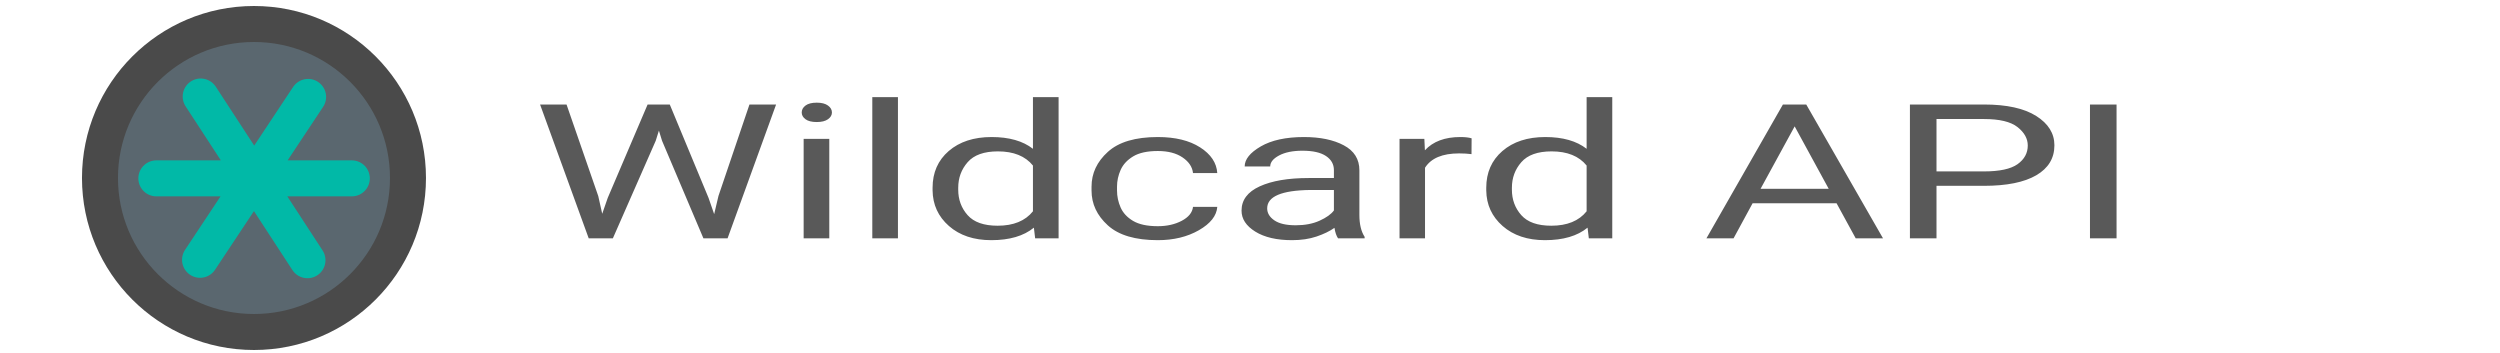
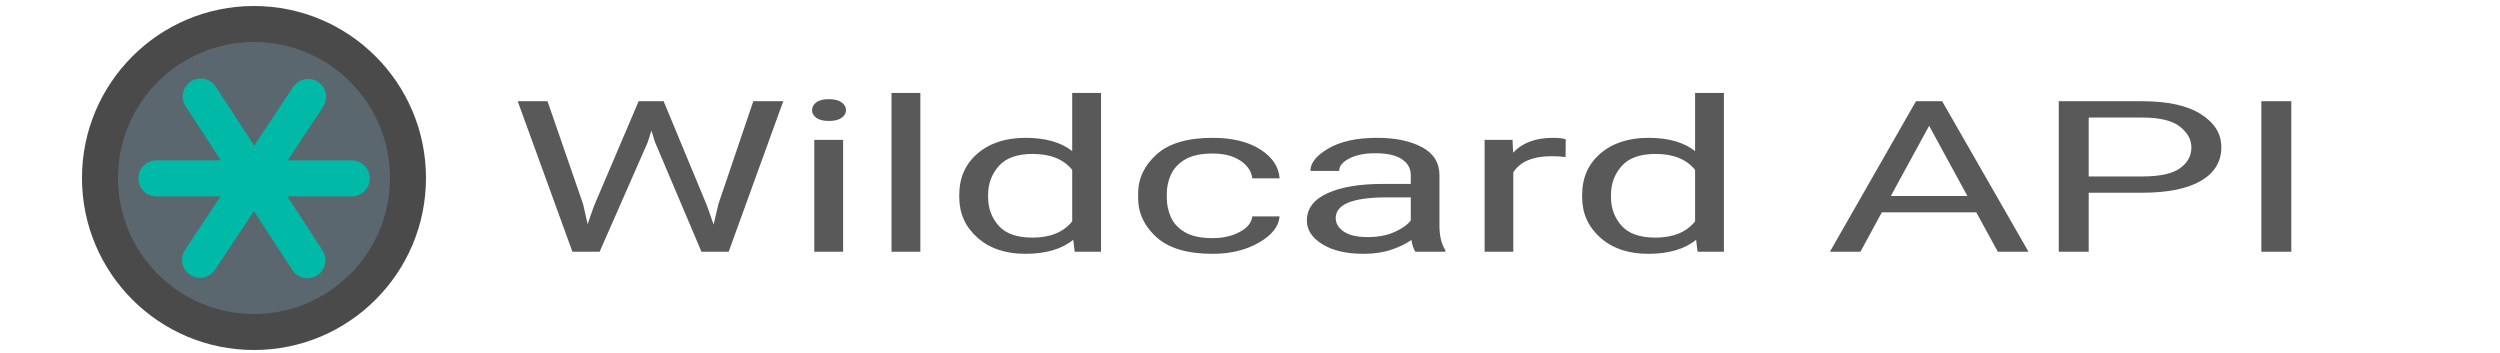
<svg xmlns="http://www.w3.org/2000/svg" viewBox="0 0 850 120">
  <g transform="scale(.68) translate(40 3)">
    <ellipse cx="86.99" cy="86" rx="86" ry="86" fill="#4a4a4a" />
    <ellipse cx="86.99" cy="86" rx="68" ry="68" fill="#5A676F" />
    <path d="m38.173 86.179h97.732m-21.852-40.72l-54.032 81.441m0.321-81.649l53.394 81.857" stroke="#01B9A7" stroke-linecap="round" stroke-linejoin="round" stroke-width="18" />
  </g>
  <g transform="scale(1.2 .8) translate(-30 3)" fill="#595959" font-family="Segoe UI,Roboto,Oxygen,Ubuntu,Cantarell,Fira Sans,Droid Sans,Helvetica Neue,sans-serif">
-     <text x="180.627" y="98.29" font-size="80">Wildcard API</text>
+     <text x="174" y="104" font-size="90">Wildcard API</text>
  </g>
</svg>
